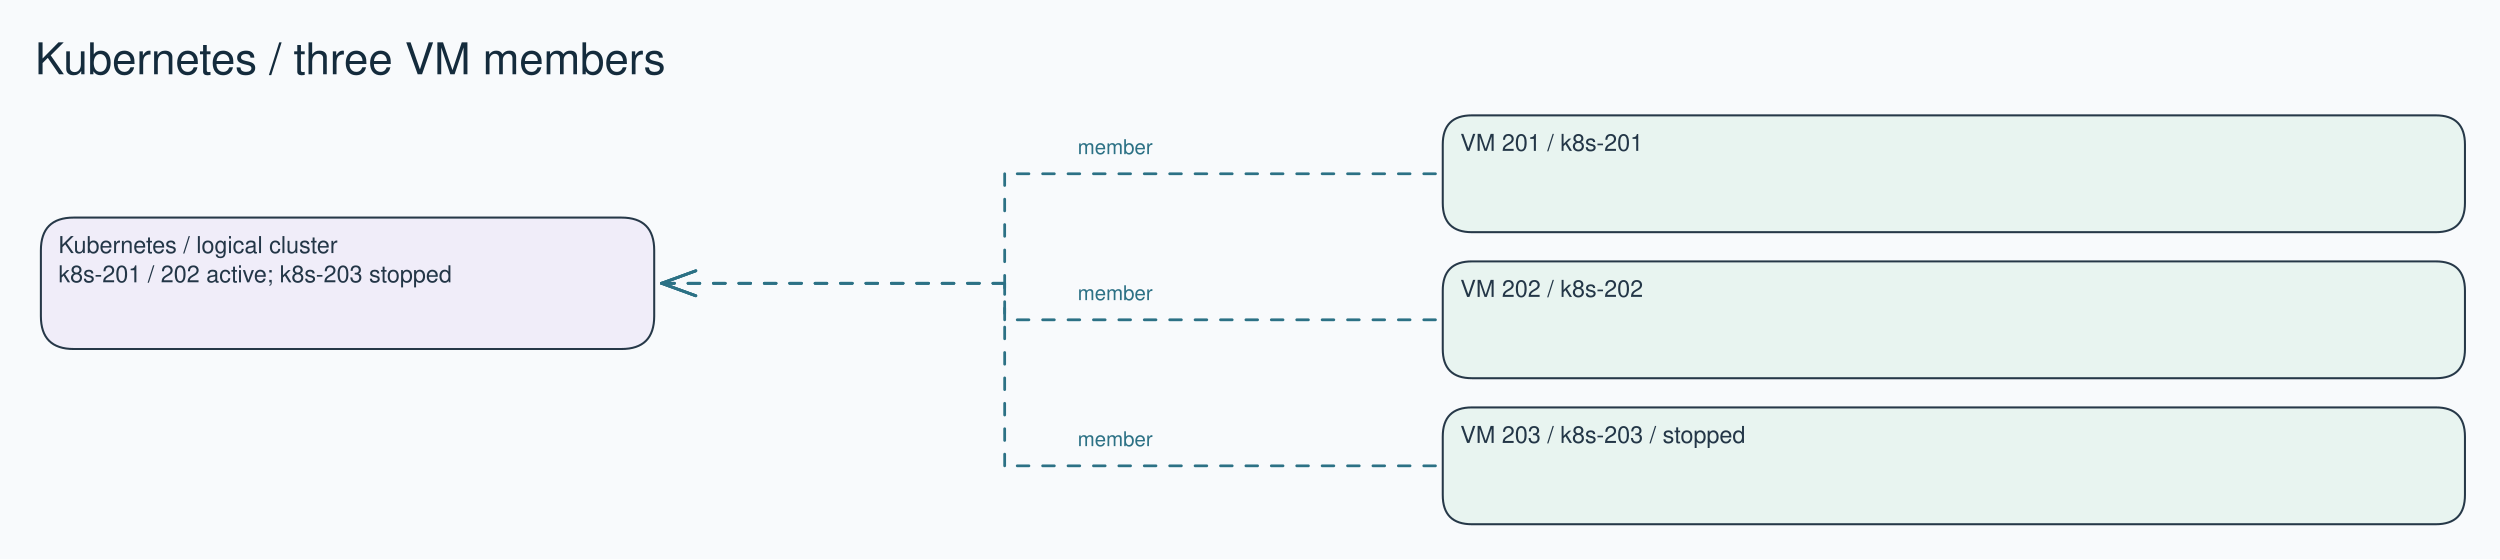
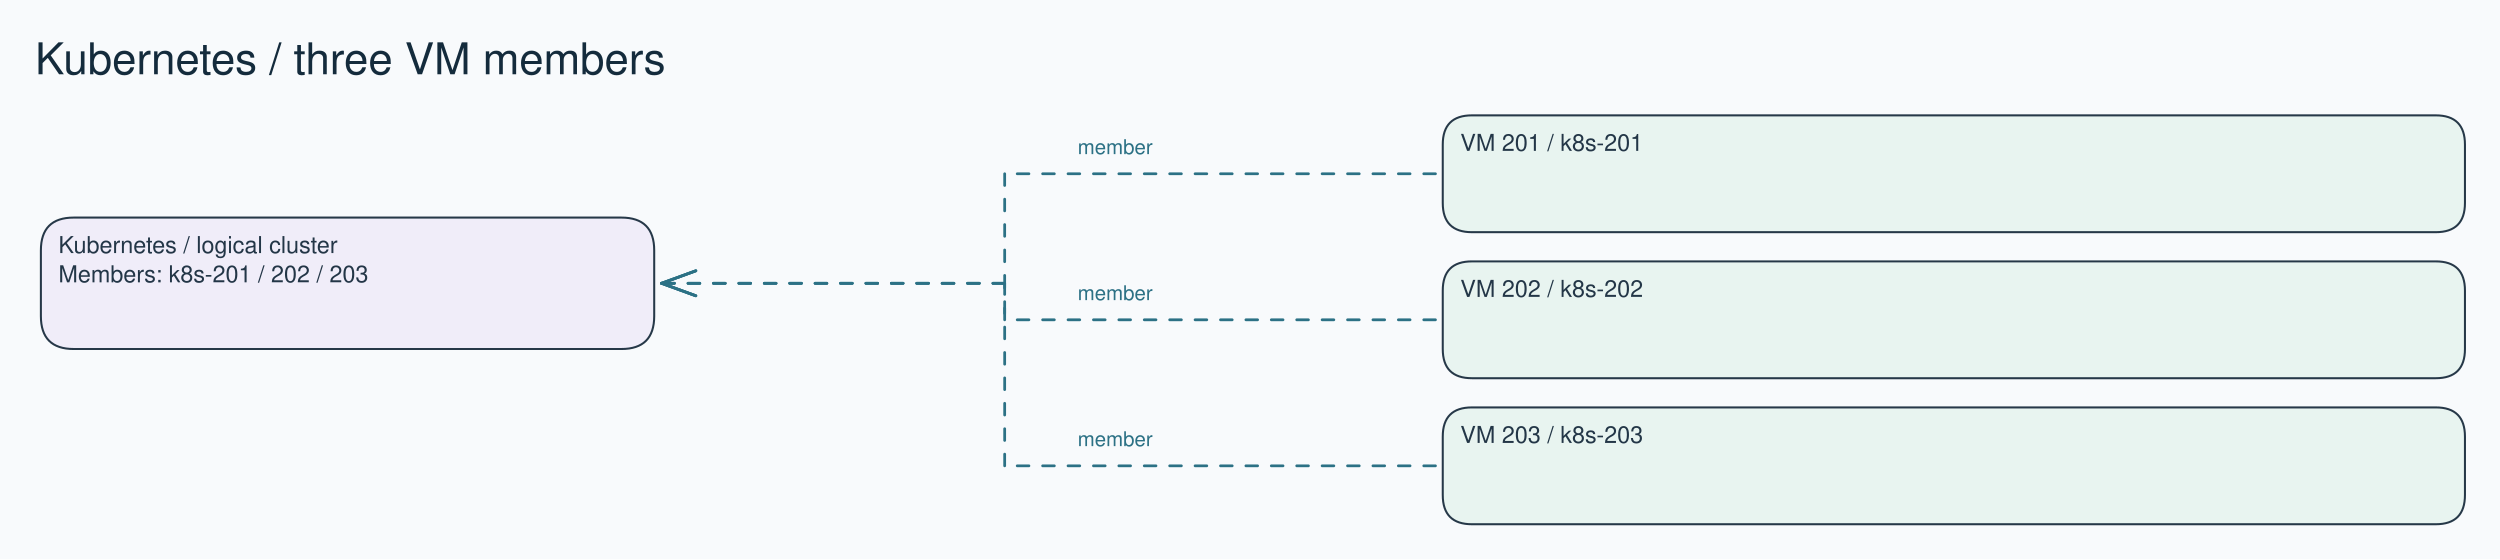
<svg xmlns="http://www.w3.org/2000/svg" version="1.1" viewBox="0 0 1712 383" width="1712" height="383">
  <defs>
    <style class="style-fonts">
      </style>
  </defs>
  <rect x="0" y="0" width="1712" height="383" fill="#f8fafc" />
  <g transform="translate(24 24) rotate(0 252.3 18.75)">
    <text x="0" y="26.851" font-family="Helvetica, sans-serif, Segoe UI Emoji" font-size="30px" fill="#142b3c" text-anchor="start" style="white-space: pre;" direction="ltr" dominant-baseline="alphabetic">Kubernetes / three VM members</text>
  </g>
  <g stroke-linecap="round" transform="translate(28 149) rotate(0 210 45)">
    <path d="M22.5 0 C134.04 0, 245.59 0, 397.5 0 C412.5 0, 420 7.5, 420 22.5 C420 36.93, 420 51.37, 420 67.5 C420 82.5, 412.5 90, 397.5 90 C272.28 90, 147.06 90, 22.5 90 C7.5 90, 0 82.5, 0 67.5 C0 53.75, 0 40.01, 0 22.5 C0 7.5, 7.5 0, 22.5 0" stroke="none" stroke-width="0" fill="#f0edf9" />
    <path d="M22.5 0 C119.51 0, 216.52 0, 397.5 0 M22.5 0 C127.23 0, 231.95 0, 397.5 0 M397.5 0 C412.5 0, 420 7.5, 420 22.5 M397.5 0 C412.5 0, 420 7.5, 420 22.5 M420 22.5 C420 35.67, 420 48.83, 420 67.5 M420 22.5 C420 31.96, 420 41.41, 420 67.5 M420 67.5 C420 82.5, 412.5 90, 397.5 90 M420 67.5 C420 82.5, 412.5 90, 397.5 90 M397.5 90 C320.93 90, 244.36 90, 22.5 90 M397.5 90 C272.09 90, 146.69 90, 22.5 90 M22.5 90 C7.5 90, 0 82.5, 0 67.5 M22.5 90 C7.5 90, 0 82.5, 0 67.5 M0 67.5 C0 54.2, 0 40.89, 0 22.5 M0 67.5 C0 57.62, 0 47.74, 0 22.5 M0 22.5 C0 7.5, 7.5 0, 22.5 0 M0 22.5 C0 7.5, 7.5 0, 22.5 0" stroke="#263848" stroke-width="1.4" fill="none" />
  </g>
  <g transform="translate(40 159) rotate(0 198 35)">
    <text x="0" y="14.32" font-family="Helvetica, sans-serif, Segoe UI Emoji" font-size="16px" fill="#233647" text-anchor="start" style="white-space: pre;" direction="ltr" dominant-baseline="alphabetic">Kubernetes / logical cluster</text>
-     <text x="0" y="34.32" font-family="Helvetica, sans-serif, Segoe UI Emoji" font-size="16px" fill="#233647" text-anchor="start" style="white-space: pre;" direction="ltr" dominant-baseline="alphabetic">k8s-201 / 202 active; k8s-203 stopped</text>
+     <text x="0" y="34.32" font-family="Helvetica, sans-serif, Segoe UI Emoji" font-size="16px" fill="#233647" text-anchor="start" style="white-space: pre;" direction="ltr" dominant-baseline="alphabetic">Members: k8s-201 / 202 / 203</text>
  </g>
  <g stroke-linecap="round" transform="translate(988 79) rotate(0 350 40)">
    <path d="M20 0 C242.7 0, 465.4 0, 680 0 C693.33 0, 700 6.67, 700 20 C700 34.86, 700 49.71, 700 60 C700 73.33, 693.33 80, 680 80 C544.86 80, 409.71 80, 20 80 C6.67 80, 0 73.33, 0 60 C0 44.32, 0 28.64, 0 20 C0 6.67, 6.67 0, 20 0" stroke="none" stroke-width="0" fill="#e8f4f0" />
    <path d="M20 0 C190.74 0, 361.48 0, 680 0 M20 0 C167.35 0, 314.7 0, 680 0 M680 0 C693.33 0, 700 6.67, 700 20 M680 0 C693.33 0, 700 6.67, 700 20 M700 20 C700 33.1, 700 46.21, 700 60 M700 20 C700 35.57, 700 51.13, 700 60 M700 60 C700 73.33, 693.33 80, 680 80 M700 60 C700 73.33, 693.33 80, 680 80 M680 80 C524.55 80, 369.11 80, 20 80 M680 80 C438.4 80, 196.81 80, 20 80 M20 80 C6.67 80, 0 73.33, 0 60 M20 80 C6.67 80, 0 73.33, 0 60 M0 60 C0 49.23, 0 38.46, 0 20 M0 60 C0 45.1, 0 30.2, 0 20 M0 20 C0 6.67, 6.67 0, 20 0 M0 20 C0 6.67, 6.67 0, 20 0" stroke="#263848" stroke-width="1.4" fill="none" />
  </g>
  <g transform="translate(1000 89) rotate(0 338 30)">
    <text x="0" y="14.32" font-family="Helvetica, sans-serif, Segoe UI Emoji" font-size="16px" fill="#233647" text-anchor="start" style="white-space: pre;" direction="ltr" dominant-baseline="alphabetic">VM 201 / k8s-201</text>
  </g>
  <g stroke-linecap="round">
    <g transform="translate(983 119) rotate(0 -265 37.5)">
      <path d="M0 0 C-76.32 0, -152.64 0, -295 0 M-295 0 C-295 27.54, -295 55.09, -295 75 M-295 75 C-343.8 75, -392.59 75, -530 75" stroke="#2c7185" stroke-width="1.9" fill="none" stroke-dasharray="8 9.4" />
    </g>
    <g transform="translate(983 119) rotate(0 -265 37.5)">
      <path d="M-506.51 66.45 C-512.59 68.66, -518.66 70.87, -530 75" stroke="#2c7185" stroke-width="1.9" fill="none" />
    </g>
    <g transform="translate(983 119) rotate(0 -265 37.5)">
      <path d="M-506.51 83.55 C-512.59 81.34, -518.66 79.13, -530 75" stroke="#2c7185" stroke-width="1.9" fill="none" />
    </g>
  </g>
  <mask />
  <g transform="translate(738 93) rotate(0 24.36 8.75)">
    <text x="0" y="12.53" font-family="Helvetica, sans-serif, Segoe UI Emoji" font-size="14px" fill="#2c7185" text-anchor="start" style="white-space: pre;" direction="ltr" dominant-baseline="alphabetic">member</text>
  </g>
  <g stroke-linecap="round" transform="translate(988 179) rotate(0 350 40)">
    <path d="M20 0 C163.46 0, 306.92 0, 680 0 C693.33 0, 700 6.67, 700 20 C700 30.91, 700 41.83, 700 60 C700 73.33, 693.33 80, 680 80 C451.34 80, 222.68 80, 20 80 C6.67 80, 0 73.33, 0 60 C0 45.4, 0 30.81, 0 20 C0 6.67, 6.67 0, 20 0" stroke="none" stroke-width="0" fill="#e8f4f0" />
    <path d="M20 0 C190.75 0, 361.51 0, 680 0 M20 0 C225.41 0, 430.82 0, 680 0 M680 0 C693.33 0, 700 6.67, 700 20 M680 0 C693.33 0, 700 6.67, 700 20 M700 20 C700 35.9, 700 51.81, 700 60 M700 20 C700 33.89, 700 47.78, 700 60 M700 60 C700 73.33, 693.33 80, 680 80 M700 60 C700 73.33, 693.33 80, 680 80 M680 80 C483.18 80, 286.36 80, 20 80 M680 80 C528.64 80, 377.28 80, 20 80 M20 80 C6.67 80, 0 73.33, 0 60 M20 80 C6.67 80, 0 73.33, 0 60 M0 60 C0 51.34, 0 42.68, 0 20 M0 60 C0 48.88, 0 37.75, 0 20 M0 20 C0 6.67, 6.67 0, 20 0 M0 20 C0 6.67, 6.67 0, 20 0" stroke="#263848" stroke-width="1.4" fill="none" />
  </g>
  <g transform="translate(1000 189) rotate(0 338 30)">
    <text x="0" y="14.32" font-family="Helvetica, sans-serif, Segoe UI Emoji" font-size="16px" fill="#233647" text-anchor="start" style="white-space: pre;" direction="ltr" dominant-baseline="alphabetic">VM 202 / k8s-202</text>
  </g>
  <g stroke-linecap="round">
    <g transform="translate(983 219) rotate(0 -265 -12.5)">
      <path d="M0 0 C-76.32 0, -152.65 0, -295 0 M-295 0 C-295 -6.38, -295 -12.76, -295 -25 M-295 -25 C-376.82 -25, -458.64 -25, -530 -25" stroke="#2c7185" stroke-width="1.9" fill="none" stroke-dasharray="8 9.4" />
    </g>
    <g transform="translate(983 219) rotate(0 -265 -12.5)">
      <path d="M-506.51 -33.55 C-512.59 -31.34, -518.66 -29.13, -530 -25" stroke="#2c7185" stroke-width="1.9" fill="none" />
    </g>
    <g transform="translate(983 219) rotate(0 -265 -12.5)">
      <path d="M-506.51 -16.45 C-512.59 -18.66, -518.66 -20.87, -530 -25" stroke="#2c7185" stroke-width="1.9" fill="none" />
    </g>
  </g>
  <mask />
  <g transform="translate(738 193) rotate(0 24.36 8.75)">
    <text x="0" y="12.53" font-family="Helvetica, sans-serif, Segoe UI Emoji" font-size="14px" fill="#2c7185" text-anchor="start" style="white-space: pre;" direction="ltr" dominant-baseline="alphabetic">member</text>
  </g>
  <g stroke-linecap="round" transform="translate(988 279) rotate(0 350 40)">
    <path d="M20 0 C216.22 0, 412.43 0, 680 0 C693.33 0, 700 6.67, 700 20 C700 34.97, 700 49.94, 700 60 C700 73.33, 693.33 80, 680 80 C489.83 80, 299.65 80, 20 80 C6.67 80, 0 73.33, 0 60 C0 46.49, 0 32.97, 0 20 C0 6.67, 6.67 0, 20 0" stroke="none" stroke-width="0" fill="#e8f4f0" />
    <path d="M20 0 C190.76 0, 361.53 0, 680 0 M20 0 C283.48 0, 546.95 0, 680 0 M680 0 C693.33 0, 700 6.67, 700 20 M680 0 C693.33 0, 700 6.67, 700 20 M700 20 C700 30.71, 700 41.41, 700 60 M700 20 C700 32.21, 700 44.43, 700 60 M700 60 C700 73.33, 693.33 80, 680 80 M700 60 C700 73.33, 693.33 80, 680 80 M680 80 C441.8 80, 203.6 80, 20 80 M680 80 C486.87 80, 293.74 80, 20 80 M20 80 C6.67 80, 0 73.33, 0 60 M20 80 C6.67 80, 0 73.33, 0 60 M0 60 C0 45.45, 0 30.9, 0 20 M0 60 C0 44.65, 0 29.3, 0 20 M0 20 C0 6.67, 6.67 0, 20 0 M0 20 C0 6.67, 6.67 0, 20 0" stroke="#263848" stroke-width="1.4" fill="none" />
  </g>
  <g transform="translate(1000 289) rotate(0 338 30)">
-     <text x="0" y="14.32" font-family="Helvetica, sans-serif, Segoe UI Emoji" font-size="16px" fill="#233647" text-anchor="start" style="white-space: pre;" direction="ltr" dominant-baseline="alphabetic">VM 203 / k8s-203 / stopped</text>
+     <text x="0" y="14.32" font-family="Helvetica, sans-serif, Segoe UI Emoji" font-size="16px" fill="#233647" text-anchor="start" style="white-space: pre;" direction="ltr" dominant-baseline="alphabetic">VM 203 / k8s-203</text>
  </g>
  <g stroke-linecap="round">
    <g transform="translate(983 319) rotate(0 -265 -62.5)">
      <path d="M0 0 C-76.33 0, -152.66 0, -295 0 M-295 0 C-295 -42.9, -295 -85.8, -295 -125 M-295 -125 C-362.85 -125, -430.69 -125, -530 -125" stroke="#2c7185" stroke-width="1.9" fill="none" stroke-dasharray="8 9.4" />
    </g>
    <g transform="translate(983 319) rotate(0 -265 -62.5)">
      <path d="M-506.51 -133.55 C-512.59 -131.34, -518.66 -129.13, -530 -125" stroke="#2c7185" stroke-width="1.9" fill="none" />
    </g>
    <g transform="translate(983 319) rotate(0 -265 -62.5)">
      <path d="M-506.51 -116.45 C-512.59 -118.66, -518.66 -120.87, -530 -125" stroke="#2c7185" stroke-width="1.9" fill="none" />
    </g>
  </g>
  <mask />
  <g transform="translate(738 293) rotate(0 24.36 8.75)">
    <text x="0" y="12.53" font-family="Helvetica, sans-serif, Segoe UI Emoji" font-size="14px" fill="#2c7185" text-anchor="start" style="white-space: pre;" direction="ltr" dominant-baseline="alphabetic">member</text>
  </g>
</svg>
